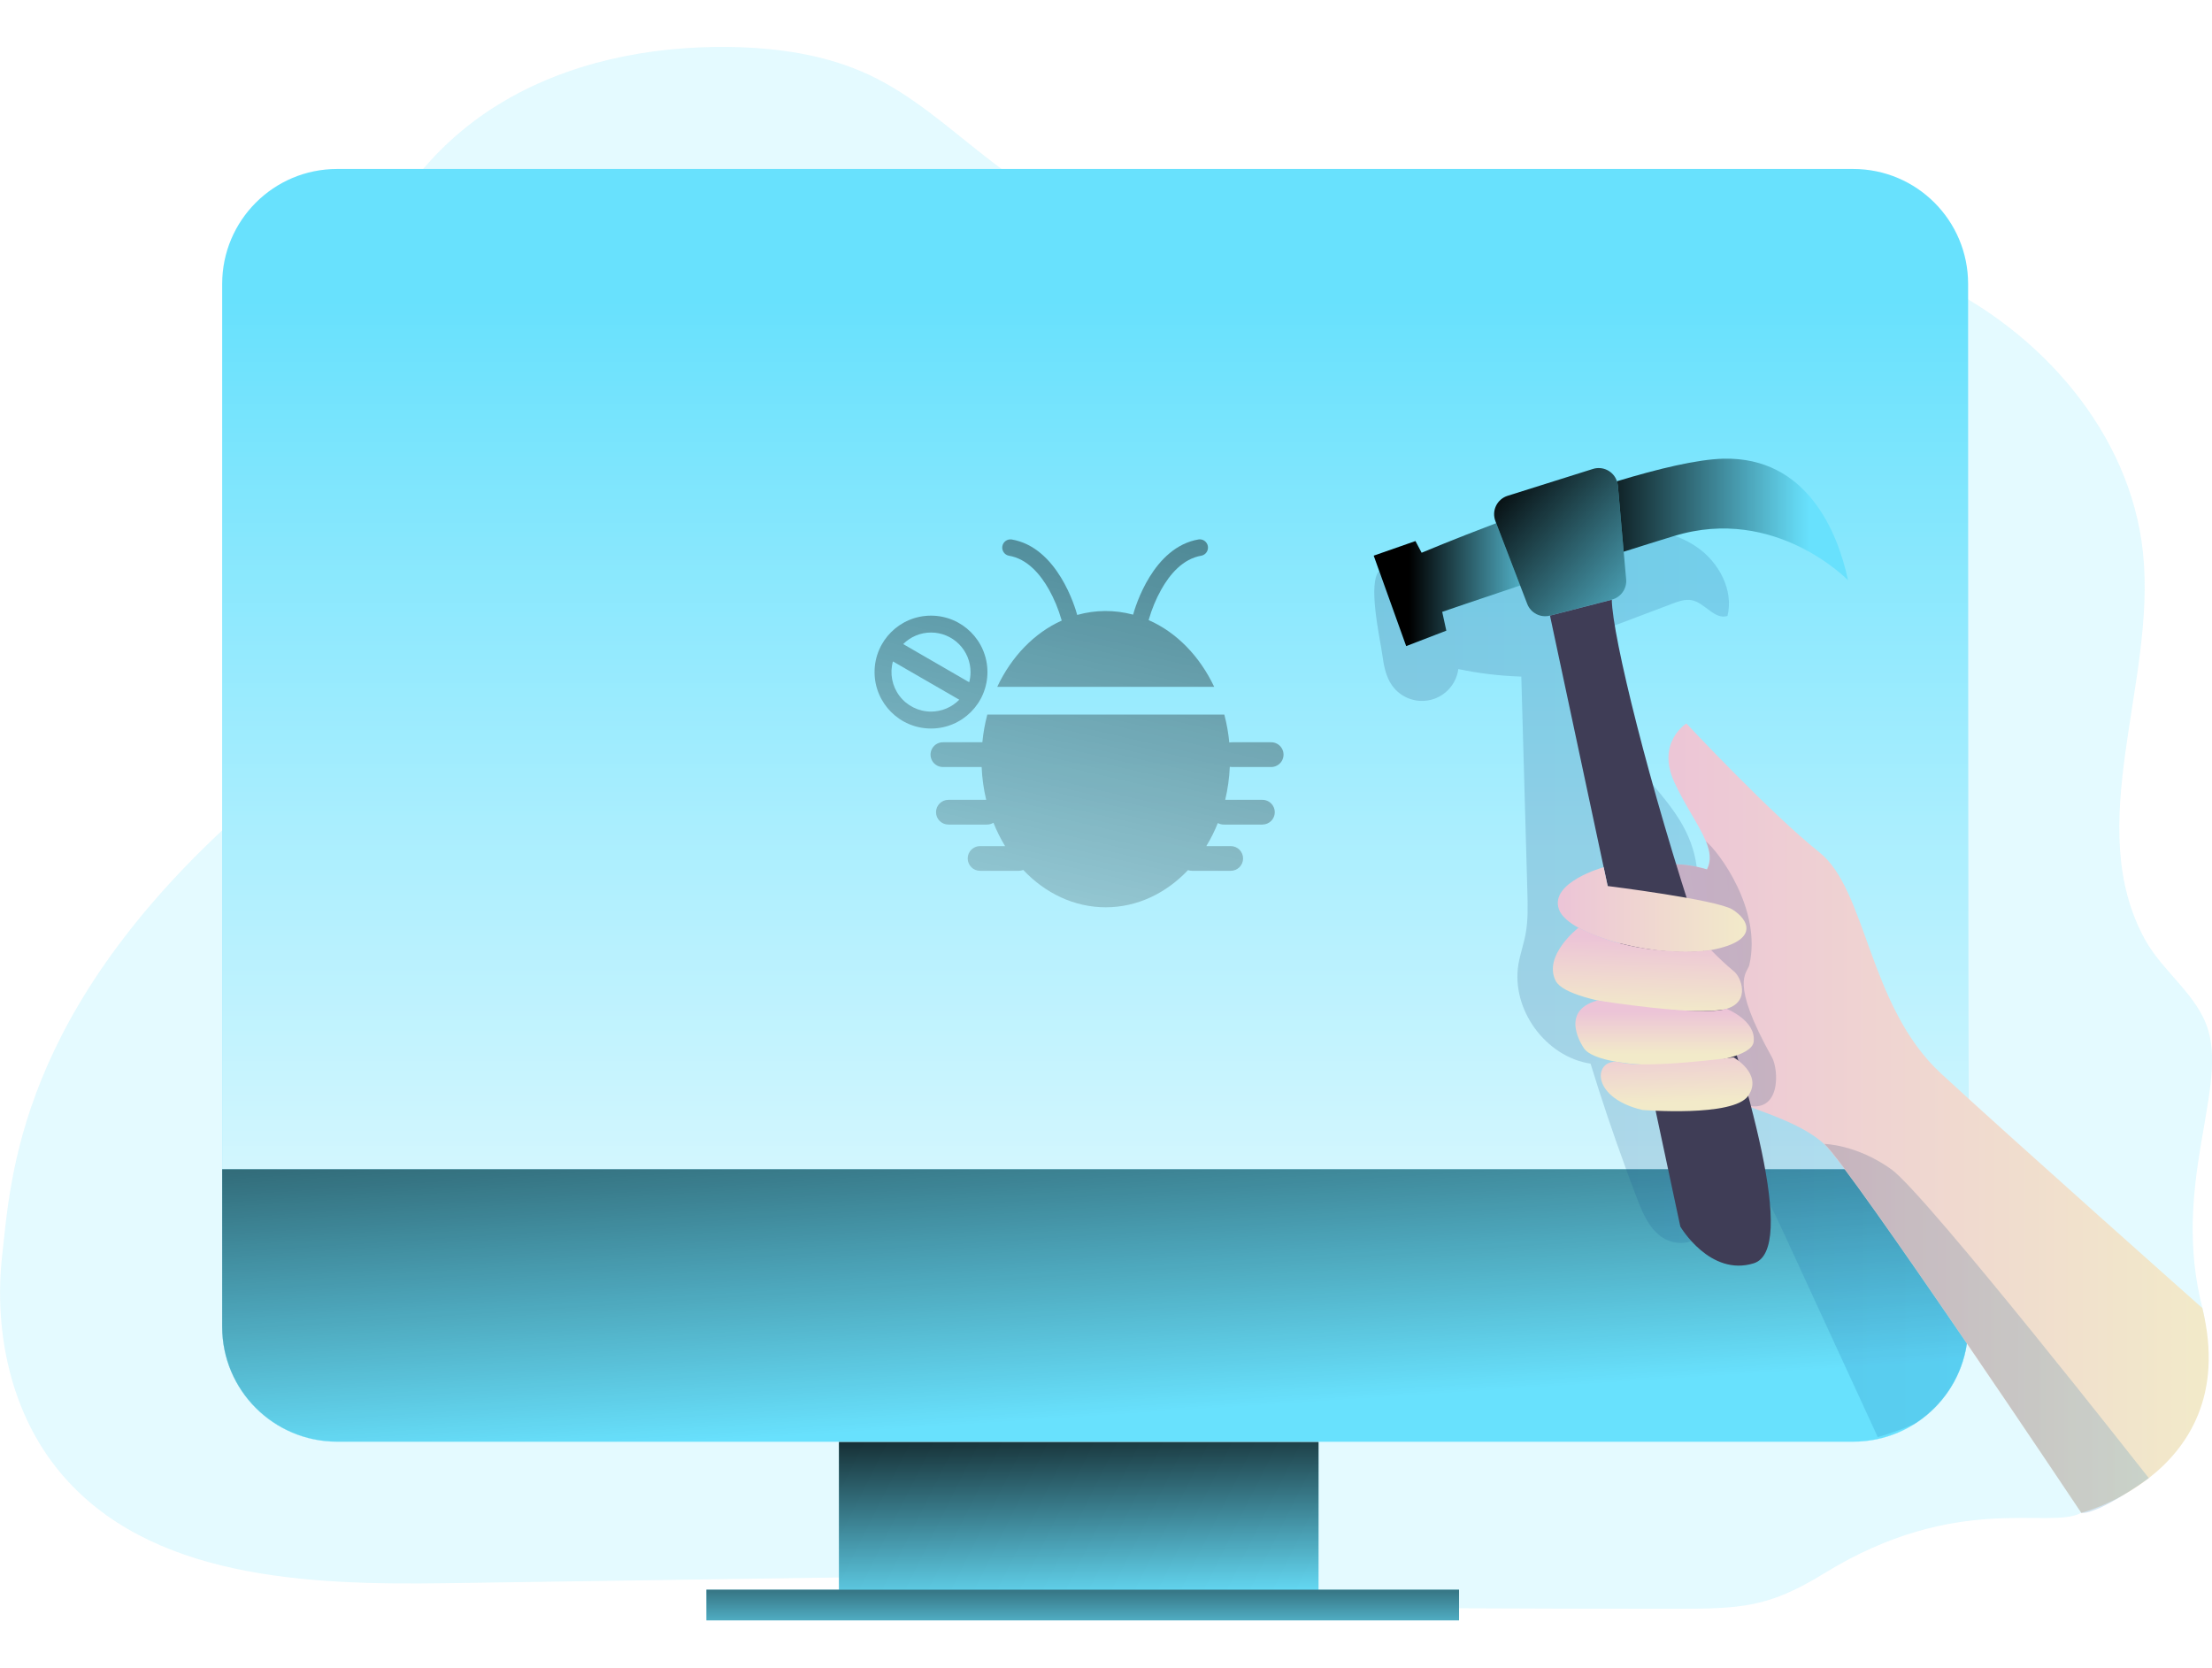
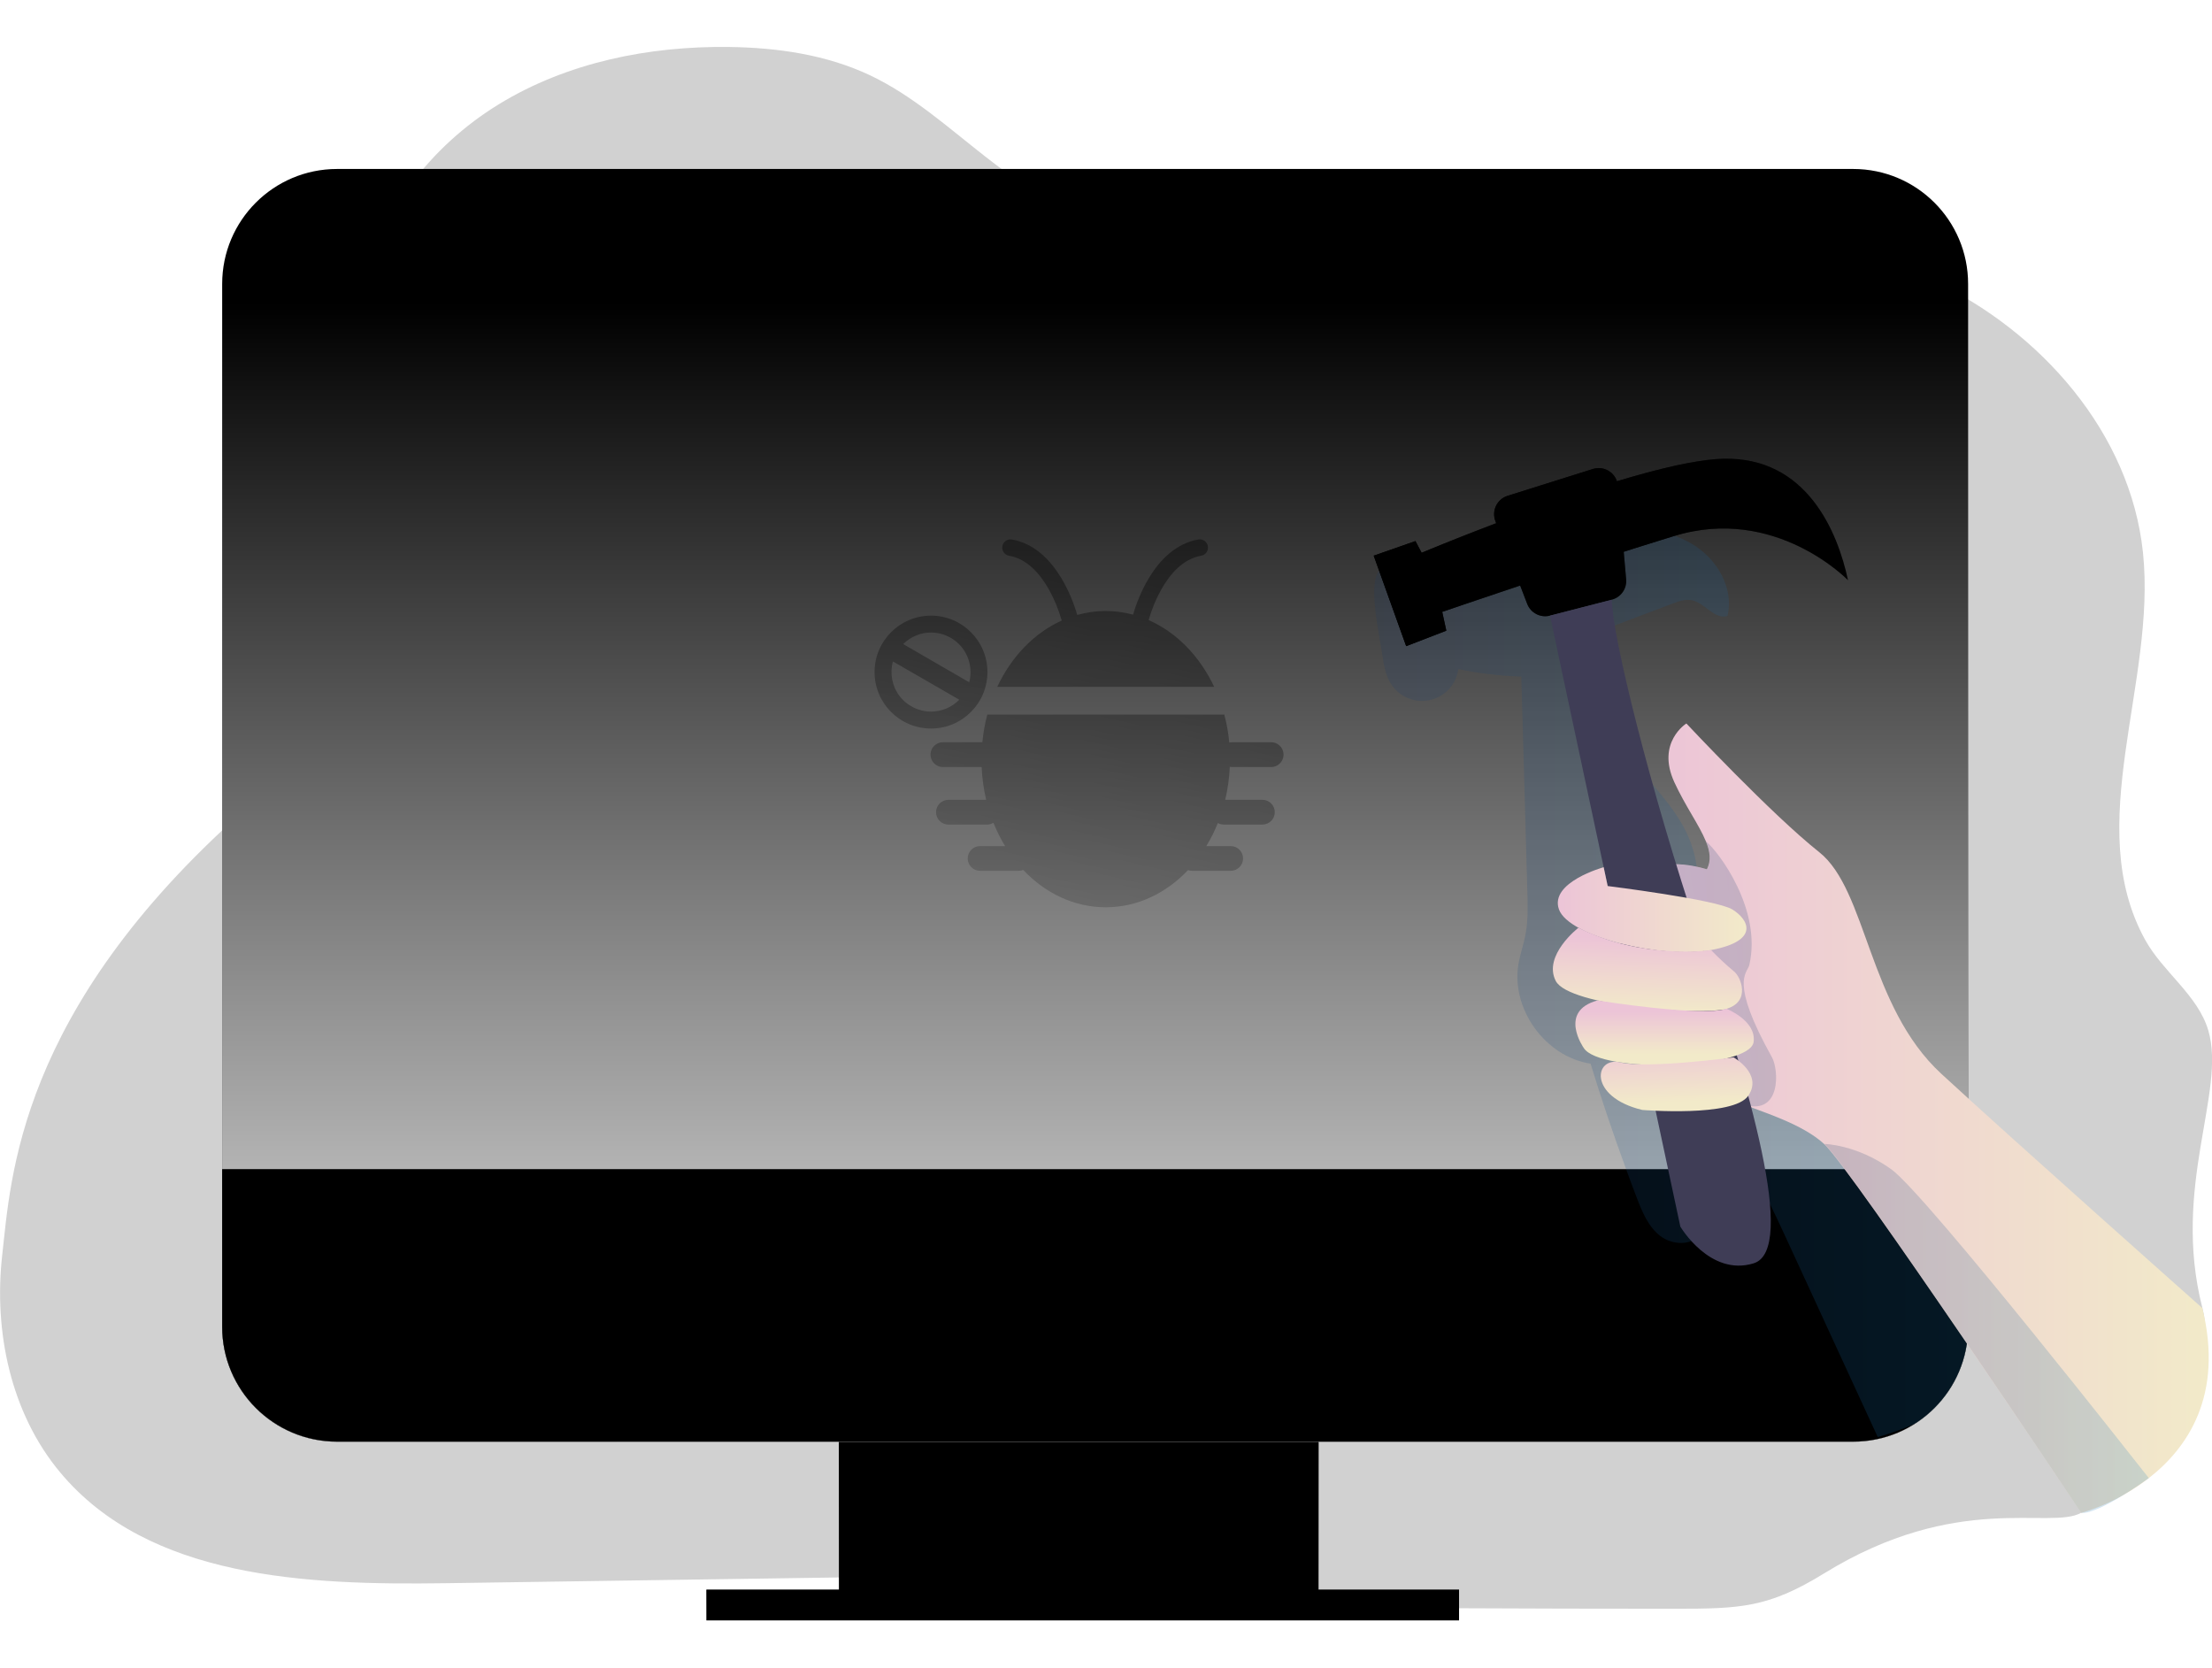
<svg xmlns="http://www.w3.org/2000/svg" xmlns:xlink="http://www.w3.org/1999/xlink" id="Layer_1" data-name="Layer 1" viewBox="0 0 823.07 585.39" width="406" height="306" class="illustration styles_illustrationTablet__1DWOa">
  <defs>
    <linearGradient id="linear-gradient" x1="399.48" y1="498.46" x2="402.65" y2="582.38" gradientUnits="userSpaceOnUse">
      <stop offset="0" />
      <stop offset="0.98" stop-opacity="0" />
    </linearGradient>
    <linearGradient id="linear-gradient-2" x1="408.43" y1="94.74" x2="408.43" y2="603.02" gradientUnits="userSpaceOnUse">
      <stop offset="0" stop-color="#fff" stop-opacity="0" />
      <stop offset="0.01" stop-color="#fff" stop-opacity="0.01" />
      <stop offset="0.38" stop-color="#fff" stop-opacity="0.43" />
      <stop offset="0.67" stop-color="#fff" stop-opacity="0.74" />
      <stop offset="0.88" stop-color="#fff" stop-opacity="0.93" />
      <stop offset="0.98" stop-color="#fff" />
    </linearGradient>
    <linearGradient id="linear-gradient-3" x1="398.46" y1="293.63" x2="412.71" y2="513.73" xlink:href="#linear-gradient" />
    <linearGradient id="linear-gradient-4" x1="512.32" y1="347.86" x2="733.25" y2="347.86" gradientUnits="userSpaceOnUse">
      <stop offset="0" stop-color="#183866" />
      <stop offset="1" stop-color="#1a7fc1" />
    </linearGradient>
    <linearGradient id="linear-gradient-5" x1="613.94" y1="398.53" x2="822.78" y2="398.53" gradientUnits="userSpaceOnUse">
      <stop offset="0" stop-color="#ecc4d7" />
      <stop offset="0.42" stop-color="#efd4d1" />
      <stop offset="1" stop-color="#f2eac9" />
    </linearGradient>
    <linearGradient id="linear-gradient-6" x1="675.48" y1="340.69" x2="491.05" y2="365.78" xlink:href="#linear-gradient-4" />
    <linearGradient id="linear-gradient-7" x1="402.88" y1="550.1" x2="402.88" y2="597.19" xlink:href="#linear-gradient" />
    <linearGradient id="linear-gradient-8" x1="525.35" y1="200.05" x2="579.84" y2="200.05" xlink:href="#linear-gradient" />
    <linearGradient id="linear-gradient-9" x1="589.61" y1="175.79" x2="675.6" y2="175.79" xlink:href="#linear-gradient" />
    <linearGradient id="linear-gradient-10" x1="557.39" y1="159" x2="629.28" y2="222.8" xlink:href="#linear-gradient" />
    <linearGradient id="linear-gradient-11" x1="580.58" y1="320.97" x2="650.76" y2="320.97" xlink:href="#linear-gradient-5" />
    <linearGradient id="linear-gradient-12" x1="614.41" y1="331.93" x2="613.55" y2="359.24" xlink:href="#linear-gradient-5" />
    <linearGradient id="linear-gradient-13" x1="620.33" y1="358.98" x2="620.33" y2="374.79" xlink:href="#linear-gradient-5" />
    <linearGradient id="linear-gradient-14" x1="624.23" y1="369.44" x2="625.09" y2="392.72" xlink:href="#linear-gradient-5" />
    <linearGradient id="linear-gradient-15" x1="429.8" y1="140.22" x2="364.14" y2="424.32" xlink:href="#linear-gradient" />
    <linearGradient id="linear-gradient-16" x1="441.6" y1="142.95" x2="375.93" y2="427.04" xlink:href="#linear-gradient" />
    <linearGradient id="linear-gradient-17" x1="371.79" y1="126.81" x2="306.13" y2="410.91" xlink:href="#linear-gradient" />
    <linearGradient id="linear-gradient-18" x1="679.65" y1="476.79" x2="800.49" y2="476.79" xlink:href="#linear-gradient-4" />
  </defs>
-   <path d="M679.65,567.93c-20.73,12.77-31.09,13.14-55.44,13.14q-82.82,0-165.64-.78L470,575.9c.67-6.34-8.09-8.66-14.47-8.56l-288.85,4.23c-51.52.75-110.38-1.68-143.38-41.25-18.37-22-24.77-52.4-21.54-80.89s5.85-90.71,89.78-165.19c27.77-24.65,59,8,66-28.49,10.5-54.62-31.09-109-21.56-163.83,5.11-29.38,25.08-55,50.53-70.59S242.35-.38,272.17,0c18,.24,36.24,2.85,52.5,10.54,15.88,7.52,29.13,19.51,43,30.33,20.3,15.87,42.69,29.68,67.5,36.61,49.67,13.87,102.12-1.07,153.36-6.88,44.4-5,90.88-2.77,131.34,16.19s73.83,56.93,78.45,101.37c5.05,48.51-22.78,101.38.82,144.06,6.63,12,19.6,20.54,23.48,33.67,6.78,22.91-13.76,58.21-2.2,103.24,6.81,26.55-19,61.78-45.13,76.26C763.68,551.82,729.29,537.35,679.65,567.93Z" transform="translate(-0.93)" fill="#68e1fd" opacity="0.18" />
-   <rect x="312.16" y="514.19" width="178.46" height="69.62" fill="#68e1fd" />
+   <path d="M679.65,567.93c-20.73,12.77-31.09,13.14-55.44,13.14q-82.82,0-165.64-.78L470,575.9c.67-6.34-8.09-8.66-14.47-8.56l-288.85,4.23c-51.52.75-110.38-1.68-143.38-41.25-18.37-22-24.77-52.4-21.54-80.89s5.85-90.71,89.78-165.19c27.77-24.65,59,8,66-28.49,10.5-54.62-31.09-109-21.56-163.83,5.11-29.38,25.08-55,50.53-70.59S242.35-.38,272.17,0c18,.24,36.24,2.85,52.5,10.54,15.88,7.52,29.13,19.51,43,30.33,20.3,15.87,42.69,29.68,67.5,36.61,49.67,13.87,102.12-1.07,153.36-6.88,44.4-5,90.88-2.77,131.34,16.19s73.83,56.93,78.45,101.37c5.05,48.51-22.78,101.38.82,144.06,6.63,12,19.6,20.54,23.48,33.67,6.78,22.91-13.76,58.21-2.2,103.24,6.81,26.55-19,61.78-45.13,76.26C763.68,551.82,729.29,537.35,679.65,567.93Z" transform="translate(-0.93)" fill="currentColor" opacity="0.18" />
+   <rect x="312.16" y="514.19" width="178.46" height="69.62" fill="currentColor" />
  <rect x="312.16" y="514.19" width="178.46" height="69.62" fill="url(#linear-gradient)" />
-   <path d="M733.25,88.19v388a42.76,42.76,0,0,1-42.76,42.75H126.35A42.75,42.75,0,0,1,83.6,476.15v-388a42.76,42.76,0,0,1,42.75-42.76H690.49A42.77,42.77,0,0,1,733.25,88.19Z" transform="translate(-0.93)" fill="#68e1fd" />
+   <path d="M733.25,88.19v388a42.76,42.76,0,0,1-42.76,42.75H126.35A42.75,42.75,0,0,1,83.6,476.15v-388a42.76,42.76,0,0,1,42.75-42.76H690.49A42.77,42.77,0,0,1,733.25,88.19Z" transform="translate(-0.93)" fill="currentColor" />
  <path d="M733.25,88.19v388a42.76,42.76,0,0,1-42.76,42.75H126.35A42.75,42.75,0,0,1,83.6,476.15v-388a42.76,42.76,0,0,1,42.75-42.76H690.49A42.77,42.77,0,0,1,733.25,88.19Z" transform="translate(-0.93)" fill="url(#linear-gradient-2)" />
-   <path d="M733.25,417.54v58.61a42.74,42.74,0,0,1-42.76,42.75H126.35A42.75,42.75,0,0,1,83.6,476.15V417.54Z" transform="translate(-0.93)" fill="#68e1fd" />
+   <path d="M733.25,417.54v58.61a42.74,42.74,0,0,1-42.76,42.75H126.35A42.75,42.75,0,0,1,83.6,476.15V417.54Z" transform="translate(-0.93)" fill="currentColor" />
  <path d="M733.25,417.54v58.61a42.74,42.74,0,0,1-42.76,42.75H126.35A42.75,42.75,0,0,1,83.6,476.15V417.54Z" transform="translate(-0.93)" fill="url(#linear-gradient-3)" />
  <path d="M733.25,472.87v3.28a42.71,42.71,0,0,1-19.94,36.16,111.38,111.38,0,0,1-13.68,4.89q-17.39-37.73-34.76-75.45c-3.79-8.2-7.69-16.58-12.52-24.21a72,72,0,0,0-14.73-17.29l-.9,17.29c-.27,5.13-.55,10.28-.81,15.41-.16,3-.38,6.17-2.12,8.61-3.27,4.56-10.61,4.26-15.06.84S612,433.49,610,428.26q-2.06-5.34-4-10.72-7.15-19.44-13.23-39.27C576,375.73,563.16,358,565.92,341.33c.64-3.85,2-7.55,2.68-11.36.94-5,.79-10.19.66-15.31L567,234.25a134,134,0,0,1-23.44-2.8,13.64,13.64,0,0,1-24.66,6.09c-2.37-3.35-3.1-7.57-3.66-11.65-.77-5.72-5.62-26.8-.95-31.1,4.18-3.85,19.34.77,25.58-.75,8.24-2,15.89-5.86,23.85-8.79A110.07,110.07,0,0,1,604,178.54c9.92.22,20.18,1.92,28.36,7.56s13.7,15.93,11.37,25.58c-4.73,1.59-8.36-4.8-13.23-5.83-2.43-.51-4.9.38-7.22,1.25q-13.78,5.21-27.57,10.41c-1.74.65-3.6,1.4-4.57,3s-.78,3.64-.48,5.5a82.91,82.91,0,0,0,14.43,35.17c6.67,9.32,15.26,17.24,21.18,27.06s8.8,22.68,3.08,32.61a5.36,5.36,0,0,0-.91,2.15c-.16,1.66,1.3,2.95,2.61,4C662.1,351,685,383.12,704.51,417.54,714.78,435.62,724.12,454.34,733.25,472.87Z" transform="translate(-0.93)" opacity="0.19" fill="url(#linear-gradient-4)" />
  <path d="M800.49,532.47l-.11.08a73.8,73.8,0,0,1-9,6l0,0a73.48,73.48,0,0,1-16,6.85S690,417.7,679.67,408.15l0,0c-7.95-7.31-22.21-11.67-29.59-14.54a16.9,16.9,0,0,1-4.36-2.14c-3.05-2.76-15.29-47.07-23.75-60.19-9.22-14.31-9.37-21.39-6-24.67a10.69,10.69,0,0,1,6.77-2.5c6.17-.43,13.32,1.85,13.32,1.85,1.65-3.22,1.19-6.62-.4-10.45-2.44-6-7.6-13-11.74-22-6.77-14.81,4.5-21.81,4.5-21.81s31.62,33.78,49.42,47.87,18.18,57.32,45.4,82.43,97.17,87.21,97.17,87.21C828.41,501.75,814.81,521.33,800.49,532.47Z" transform="translate(-0.93)" fill="url(#linear-gradient-5)" />
  <path d="M660.28,375.94c2.5,4.48,3.56,21.55-10.22,17.65-4.32-1.22-8.93-.89-13.27-2a10.89,10.89,0,0,1-4-1.74c-2.58-2-3-5.64-3.59-8.86-2.41-13.85-10.3-26.24-13-40-1.21-6.08-1.48-12.61-4.78-17.85-2-3.18-5.18-6.63-3.73-10.09.67-1.59,2.18-2.64,3.62-3.6a36.63,36.63,0,0,1,4.7-2.8c.28-.13.57-.27.86-.38,1.41-.55,2.89-.9,4.3-1.45.55-.21,1.09-.43,1.61-.67,6.17-.43,13.32,1.85,13.32,1.85,1.65-3.22,1.19-6.62-.4-10.45,4.88,4,20.92,25.48,16.13,46.05C651,344.81,644.34,347.37,660.28,375.94Z" transform="translate(-0.93)" opacity="0.19" fill="url(#linear-gradient-6)" />
-   <rect x="262.85" y="573.97" width="280.05" height="11.43" fill="#68e1fd" />
+   <rect x="262.85" y="573.97" width="280.05" height="11.43" fill="currentColor" />
  <rect x="262.85" y="573.97" width="280.05" height="11.43" fill="url(#linear-gradient-7)" />
-   <path d="M512.08,189.28l15.53-5.43,2.3,4.35s81.18-34.24,112.25-35,42.58,27.21,46.41,45.22c0,0-27-28-64.66-16.48s-86.34,28.24-86.34,28.24l1.53,7-14.94,5.75Z" transform="translate(-0.93)" fill="#68e1fd" />
-   <path d="M557.36,176.4l11.84,30.81a7.15,7.15,0,0,0,8.47,4.36l23-5.94a7.15,7.15,0,0,0,5.34-7.56l-3.08-34.86a7.17,7.17,0,0,0-9.28-6.2l-31.76,10A7.16,7.16,0,0,0,557.36,176.4Z" transform="translate(-0.93)" fill="#68e1fd" />
+   <path d="M512.08,189.28l15.53-5.43,2.3,4.35s81.18-34.24,112.25-35,42.58,27.21,46.41,45.22c0,0-27-28-64.66-16.48s-86.34,28.24-86.34,28.24l1.53,7-14.94,5.75Z" transform="translate(-0.93)" fill="currentColor" />
+   <path d="M557.36,176.4l11.84,30.81a7.15,7.15,0,0,0,8.47,4.36l23-5.94a7.15,7.15,0,0,0,5.34-7.56l-3.08-34.86a7.17,7.17,0,0,0-9.28-6.2l-31.76,10A7.16,7.16,0,0,0,557.36,176.4Z" transform="translate(-0.93)" fill="currentColor" />
  <path d="M566.57,200.37c-16.85,5.62-29,9.8-29,9.8l1.53,7-14.94,5.75-12.08-33.66,15.53-5.43,2.3,4.35s11.61-4.9,27.74-11Z" transform="translate(-0.93)" fill="url(#linear-gradient-8)" />
  <path d="M688.57,198.41s-27-28-64.66-16.48c-6.07,1.85-12.42,3.84-18.81,5.87l-2.17-24.59a6.76,6.76,0,0,0-.35-1.63c15.41-4.67,29.92-8.15,39.58-8.39C673.23,152.43,684.74,180.4,688.57,198.41Z" transform="translate(-0.93)" fill="url(#linear-gradient-9)" />
  <path d="M600.67,205.63l-23,5.94a7.15,7.15,0,0,1-8.47-4.36l-2.63-6.84-8.92-23.21-.29-.76a7.16,7.16,0,0,1,4.53-9.4l31.76-10a7.15,7.15,0,0,1,8.93,4.57,6.76,6.76,0,0,1,.35,1.63l2.17,24.59.91,10.27A7.15,7.15,0,0,1,600.67,205.63Z" transform="translate(-0.93)" fill="url(#linear-gradient-10)" />
  <path d="M577.67,211.57l48.5,227.31s11,18.71,27.29,13.67S651.81,386.87,633.21,331s-32.38-112-32.54-125.33Z" transform="translate(-0.93)" fill="#3f3d56" />
  <path d="M597.64,305.18s-20.26,5.59-16.63,15.71,38.28,18.55,56.63,15.1,13.9-11.41,7.88-15.1-46.39-8.71-46.39-8.71Z" transform="translate(-0.93)" fill="url(#linear-gradient-11)" />
  <path d="M588.25,327.7s-13.32,10.34-8.43,19.8,54.39,13.05,63.55,10.35,5.29-12.1,2.65-14a109.29,109.29,0,0,1-8.38-7.82S612.09,339.72,588.25,327.7Z" transform="translate(-0.93)" fill="url(#linear-gradient-12)" />
  <path d="M590.2,372.38s-9.62-13.66,5.15-17.63c0,0,38.48,6.18,48,3.1,0,0,11.17,4.39,10.09,12.34C652.07,380.42,596.07,382.07,590.2,372.38Z" transform="translate(-0.93)" fill="url(#linear-gradient-13)" />
  <path d="M612,395.49s34,2.8,39.47-5.31S646,375.94,646,375.94s-32.26,4.29-42.07,1.88S591.7,390.61,612,395.49Z" transform="translate(-0.93)" fill="url(#linear-gradient-14)" />
  <path d="M396,213.41c-.05-.12-.09-.26-.13-.39a53.12,53.12,0,0,0-4.6-11.1c-3.16-5.61-8-11.5-15-12.65a3.07,3.07,0,0,1,1-6.05c17.25,2.86,23.82,25.64,24.48,28.1a39.21,39.21,0,0,1,20.8-.11c.8-2.92,7.4-25.16,24.45-28a3.07,3.07,0,0,1,1,6.05c-6.95,1.15-11.84,7-15,12.65A52.84,52.84,0,0,0,428.4,213l-.06.24c10.39,4.55,19,13.44,24.38,24.82H372C377.27,226.83,385.76,218,396,213.41Z" transform="translate(-0.93)" opacity="0.47" fill="url(#linear-gradient-15)" />
  <path d="M458.53,267.83a65.48,65.48,0,0,1-1.71,12.28h13.83a4.6,4.6,0,0,1,3.26,7.86,4.66,4.66,0,0,1-3.26,1.34H456.29a4.43,4.43,0,0,1-2.21-.57,57.73,57.73,0,0,1-4.29,8.58h9.08a4.6,4.6,0,1,1,0,9.2H444.51a4.55,4.55,0,0,1-1.53-.26c-8.15,8.6-18.88,13.83-30.62,13.83s-22.53-5.25-30.69-13.89a4.5,4.5,0,0,1-1.69.32H365.61a4.59,4.59,0,0,1-4.6-4.6,4.59,4.59,0,0,1,4.6-4.6h9.3a59.66,59.66,0,0,1-4.33-8.69,4.47,4.47,0,0,1-2.39.68H353.82a4.6,4.6,0,1,1,0-9.2h14.07a63.93,63.93,0,0,1-1.7-12.21H352a4.61,4.61,0,1,1,0-9.21h14.46a63.9,63.9,0,0,1,1.84-10.3h88.19a64.16,64.16,0,0,1,1.85,10.41,4.71,4.71,0,0,1,1-.11h14.36a4.61,4.61,0,1,1,0,9.21H459.3A3.94,3.94,0,0,1,458.53,267.83Z" transform="translate(-0.93)" opacity="0.47" fill="url(#linear-gradient-16)" />
  <path d="M347.35,211.58a21,21,0,1,0,21,21A21,21,0,0,0,347.35,211.58Zm0,6.28a14.7,14.7,0,0,1,14.71,14.71,14.88,14.88,0,0,1-.49,3.8L337,222.16A14.64,14.64,0,0,1,347.35,217.86Zm0,29.42a14.72,14.72,0,0,1-14.17-18.67l24.69,14.25A14.73,14.73,0,0,1,347.35,247.28Z" transform="translate(-0.93)" opacity="0.47" fill="url(#linear-gradient-17)" />
  <path d="M800.49,532.47l-.11.08c-.71.5-4.5,3.2-9,6l0,0c-5.76,3.55-12.72,7.25-16,6.85,0,0-85.26-127.71-95.59-137.26l0,0s11.87.14,24.86,9.41S800.49,532.47,800.49,532.47Z" transform="translate(-0.93)" opacity="0.19" fill="url(#linear-gradient-18)" />
</svg>
